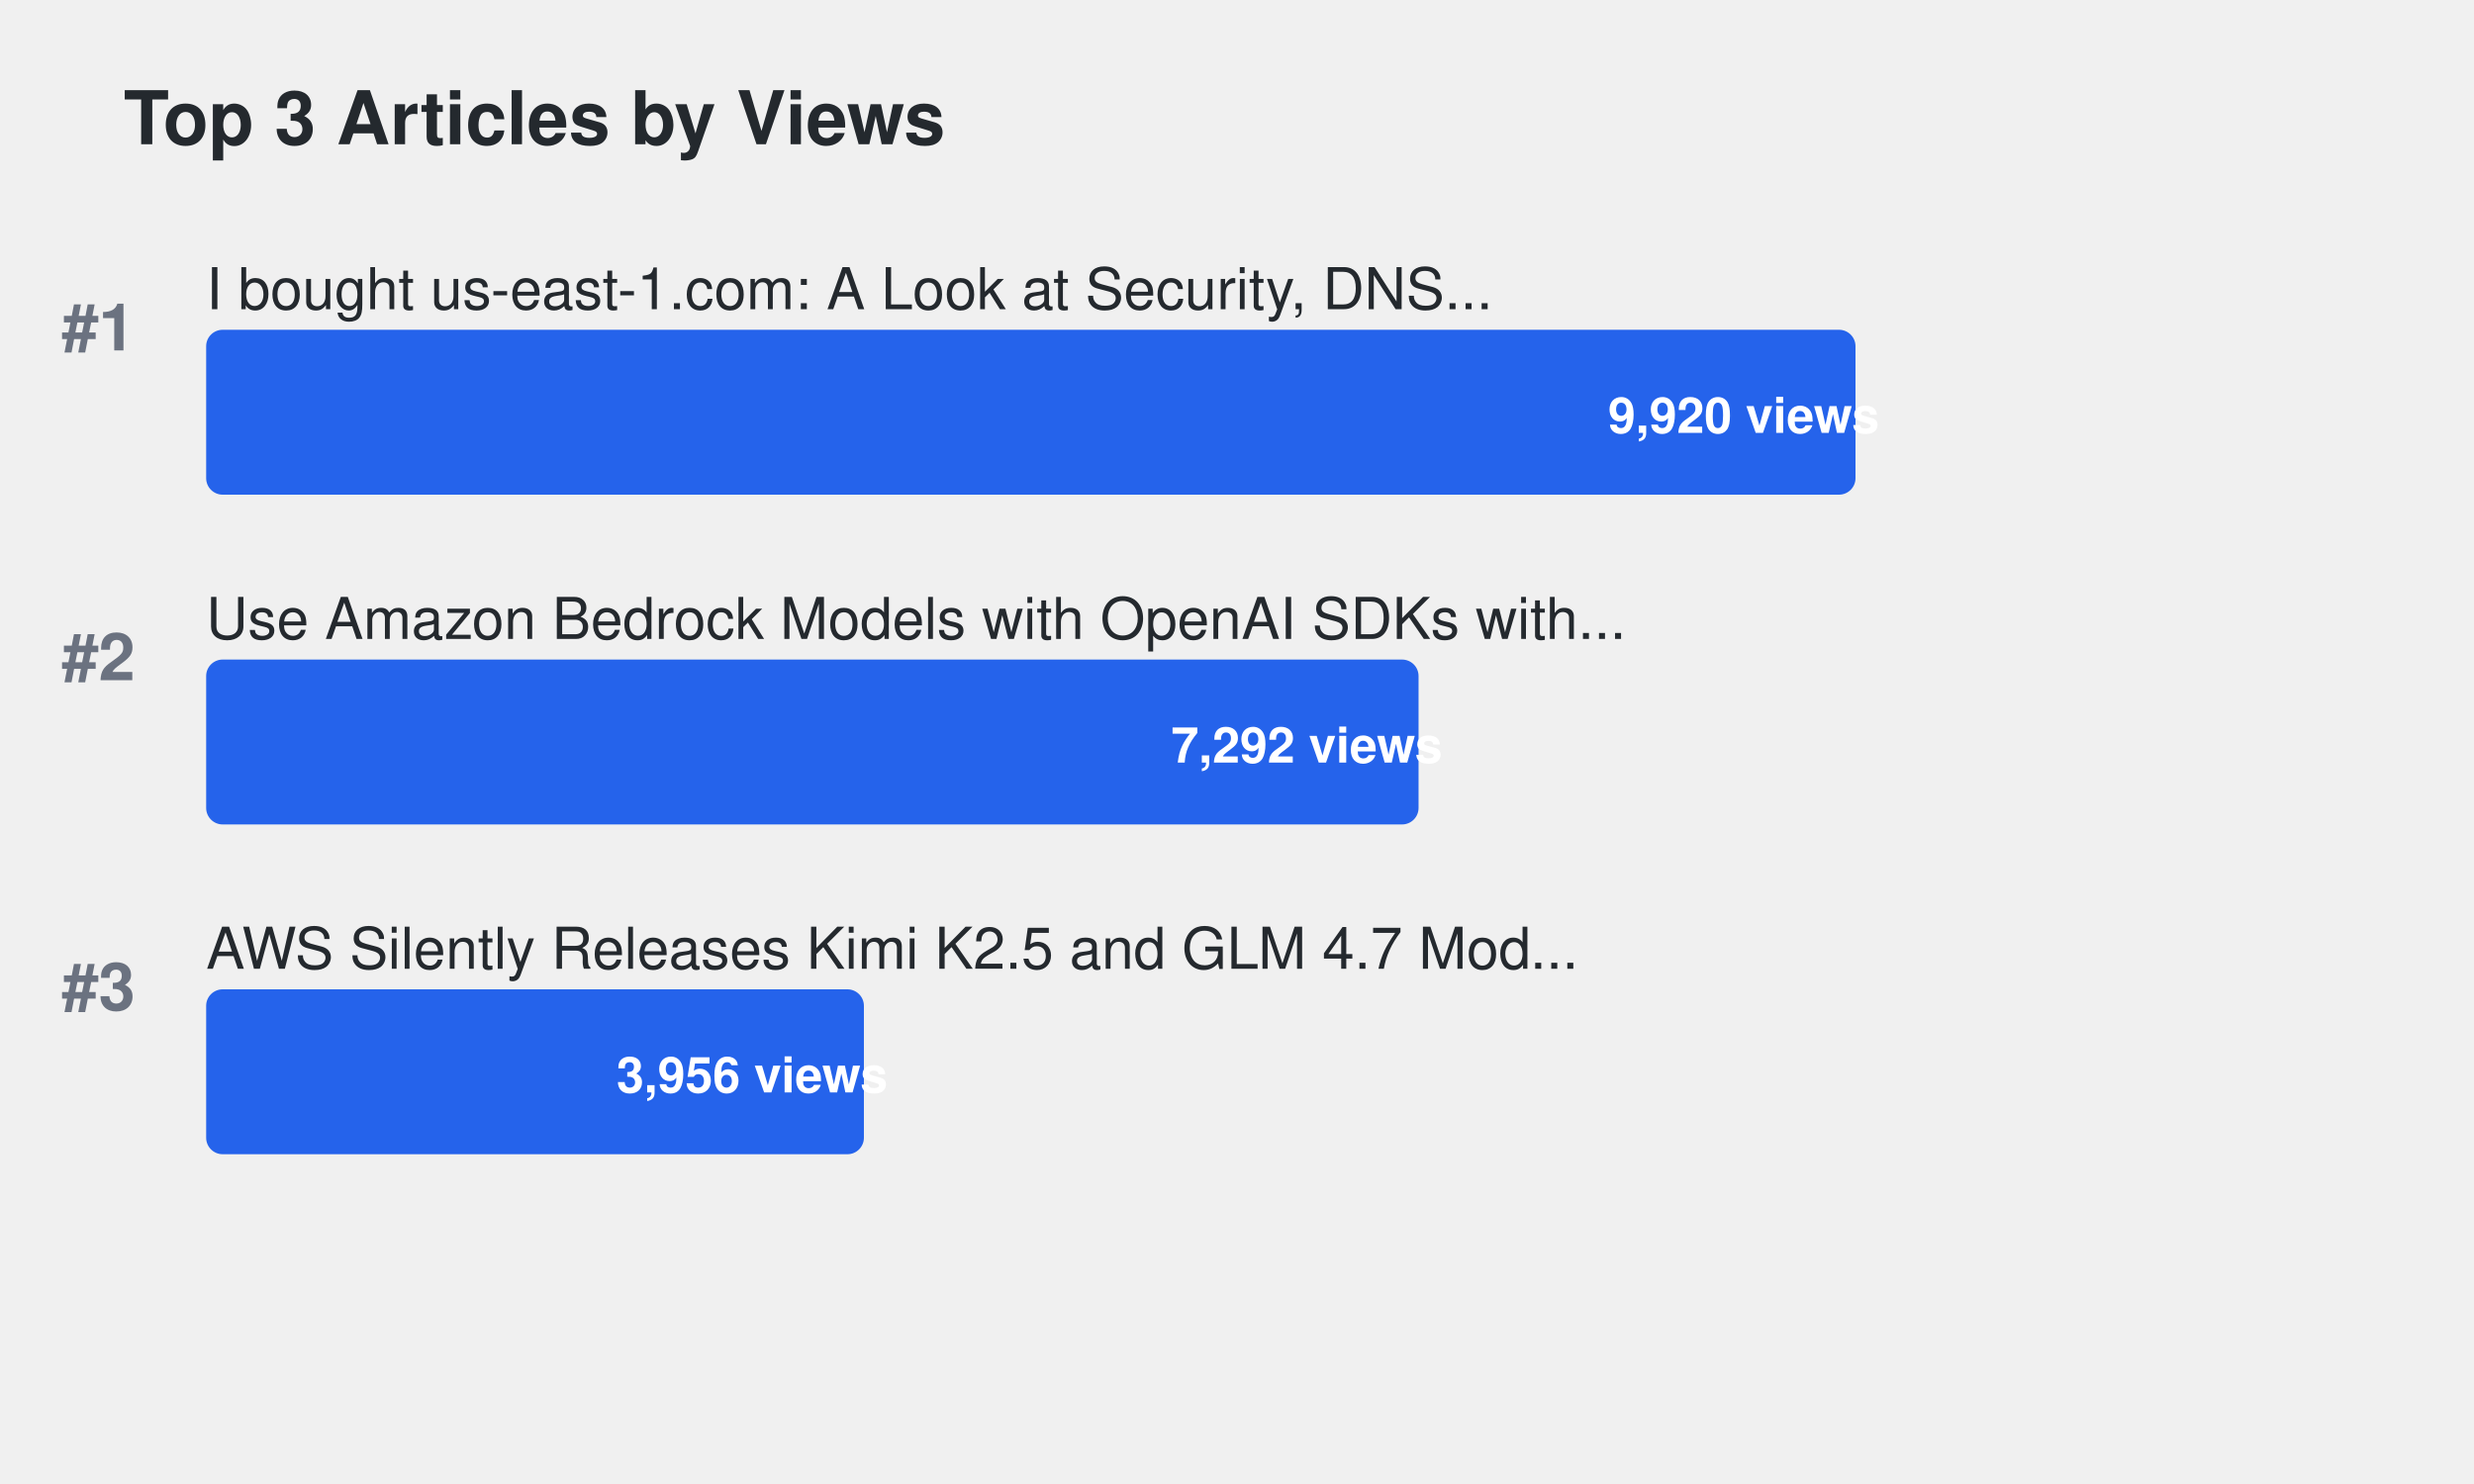
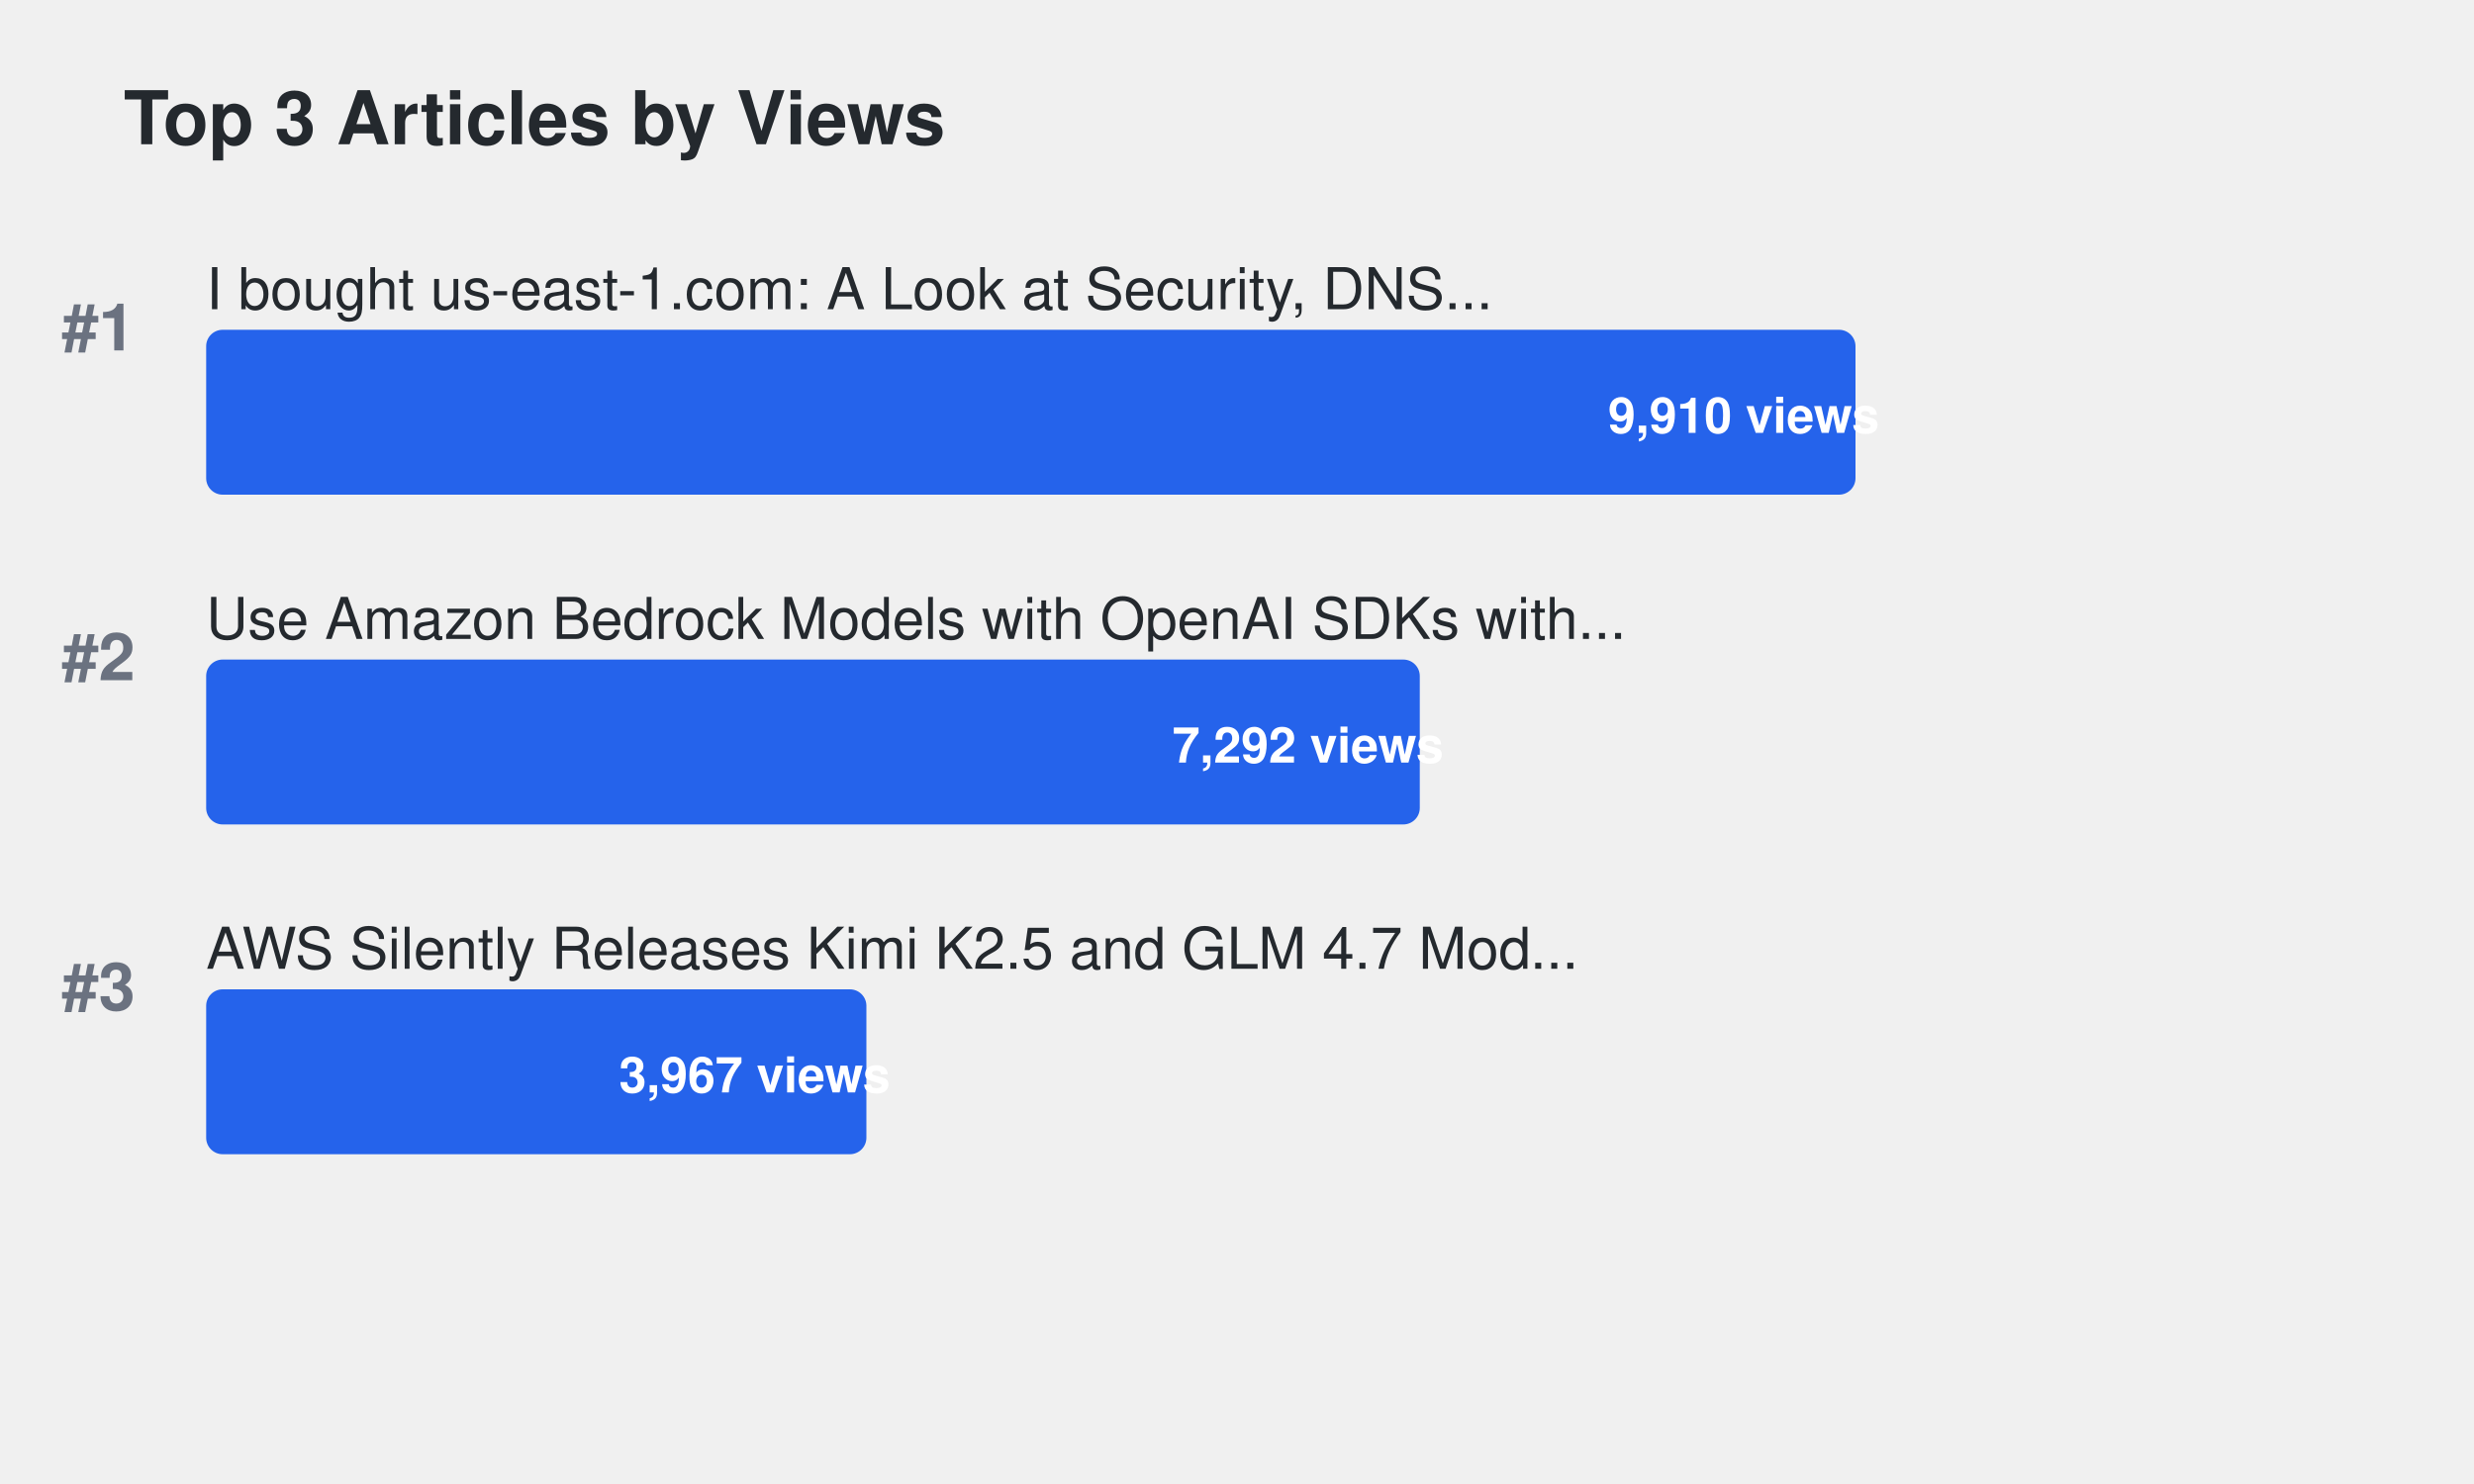
<svg xmlns="http://www.w3.org/2000/svg" width="600" height="360">
  <defs>
    <style>
.title { font-family: -apple-system, BlinkMacSystemFont, "Segoe UI", Helvetica, Arial, sans-serif; font-size: 18px; font-weight: 600; fill: #24292e; }
.article-title { font-family: -apple-system, BlinkMacSystemFont, "Segoe UI", Helvetica, Arial, sans-serif; font-size: 14px; font-weight: 500; fill: #24292e; }
.metric-value { font-family: -apple-system, BlinkMacSystemFont, "Segoe UI", Helvetica, Arial, sans-serif; font-size: 12px; font-weight: 600; fill: #ffffff; }
.rank { font-family: -apple-system, BlinkMacSystemFont, "Segoe UI", Helvetica, Arial, sans-serif; font-size: 16px; font-weight: 700; fill: #6b7280; }
.bar { rx: 4; ry: 4; }
.bar:hover { opacity: 0.8; cursor: pointer; }
a { text-decoration: none; }
a:hover .article-title { fill: #0969da; text-decoration: underline; }
a:hover .bar { opacity: 0.9; }
</style>
  </defs>
  <text x="30" y="35" class="title">Top 3 Articles by Views</text>
  <text x="15" y="85" class="rank">#1</text>
  <a href="https://dev.to/aws-builders/i-bought-us-east-1com-a-look-at-security-dns-traffic-and-protecting-aws-users-15ng" target="_blank">
    <text x="50" y="75" class="article-title">I bought us-east-1.com: A Look at Security, DNS...</text>
    <rect x="50" y="80" width="400.0" height="40" fill="#2563eb" class="bar">
</rect>
-     <text x="390.0" y="105" class="metric-value" fill="#ffffff">9,920 views</text>
+     <text x="390.0" y="105" class="metric-value" fill="#ffffff">9,910 views</text>
  </a>
  <text x="15" y="165" class="rank">#2</text>
  <a href="https://dev.to/aws-builders/use-amazon-bedrock-models-via-an-openai-api-compatible-serverless-endpoint-now-without-fixed-cost-5hf5" target="_blank">
    <text x="50" y="155" class="article-title">Use Amazon Bedrock Models with OpenAI SDKs with...</text>
-     <rect x="50" y="160" width="294.032" height="40" fill="#2563eb" class="bar">
+     <rect x="50" y="160" width="294.329" height="40" fill="#2563eb" class="bar">
</rect>
-     <text x="284.032" y="185" class="metric-value" fill="#ffffff">7,292 views</text>
+     <text x="284.329" y="185" class="metric-value" fill="#ffffff">7,292 views</text>
  </a>
  <text x="15" y="245" class="rank">#3</text>
  <a href="https://dev.to/aws-builders/aws-silently-releases-kimi-k25-and-glm-47-models-to-bedrock-1514" target="_blank">
    <text x="50" y="235" class="article-title">AWS Silently Releases Kimi K2.5 and GLM 4.7 Mod...</text>
-     <rect x="50" y="240" width="159.516" height="40" fill="#2563eb" class="bar">
+     <rect x="50" y="240" width="160.121" height="40" fill="#2563eb" class="bar">
</rect>
-     <text x="149.516" y="265" class="metric-value" fill="#ffffff">3,956 views</text>
+     <text x="150.121" y="265" class="metric-value" fill="#ffffff">3,967 views</text>
  </a>
</svg>
